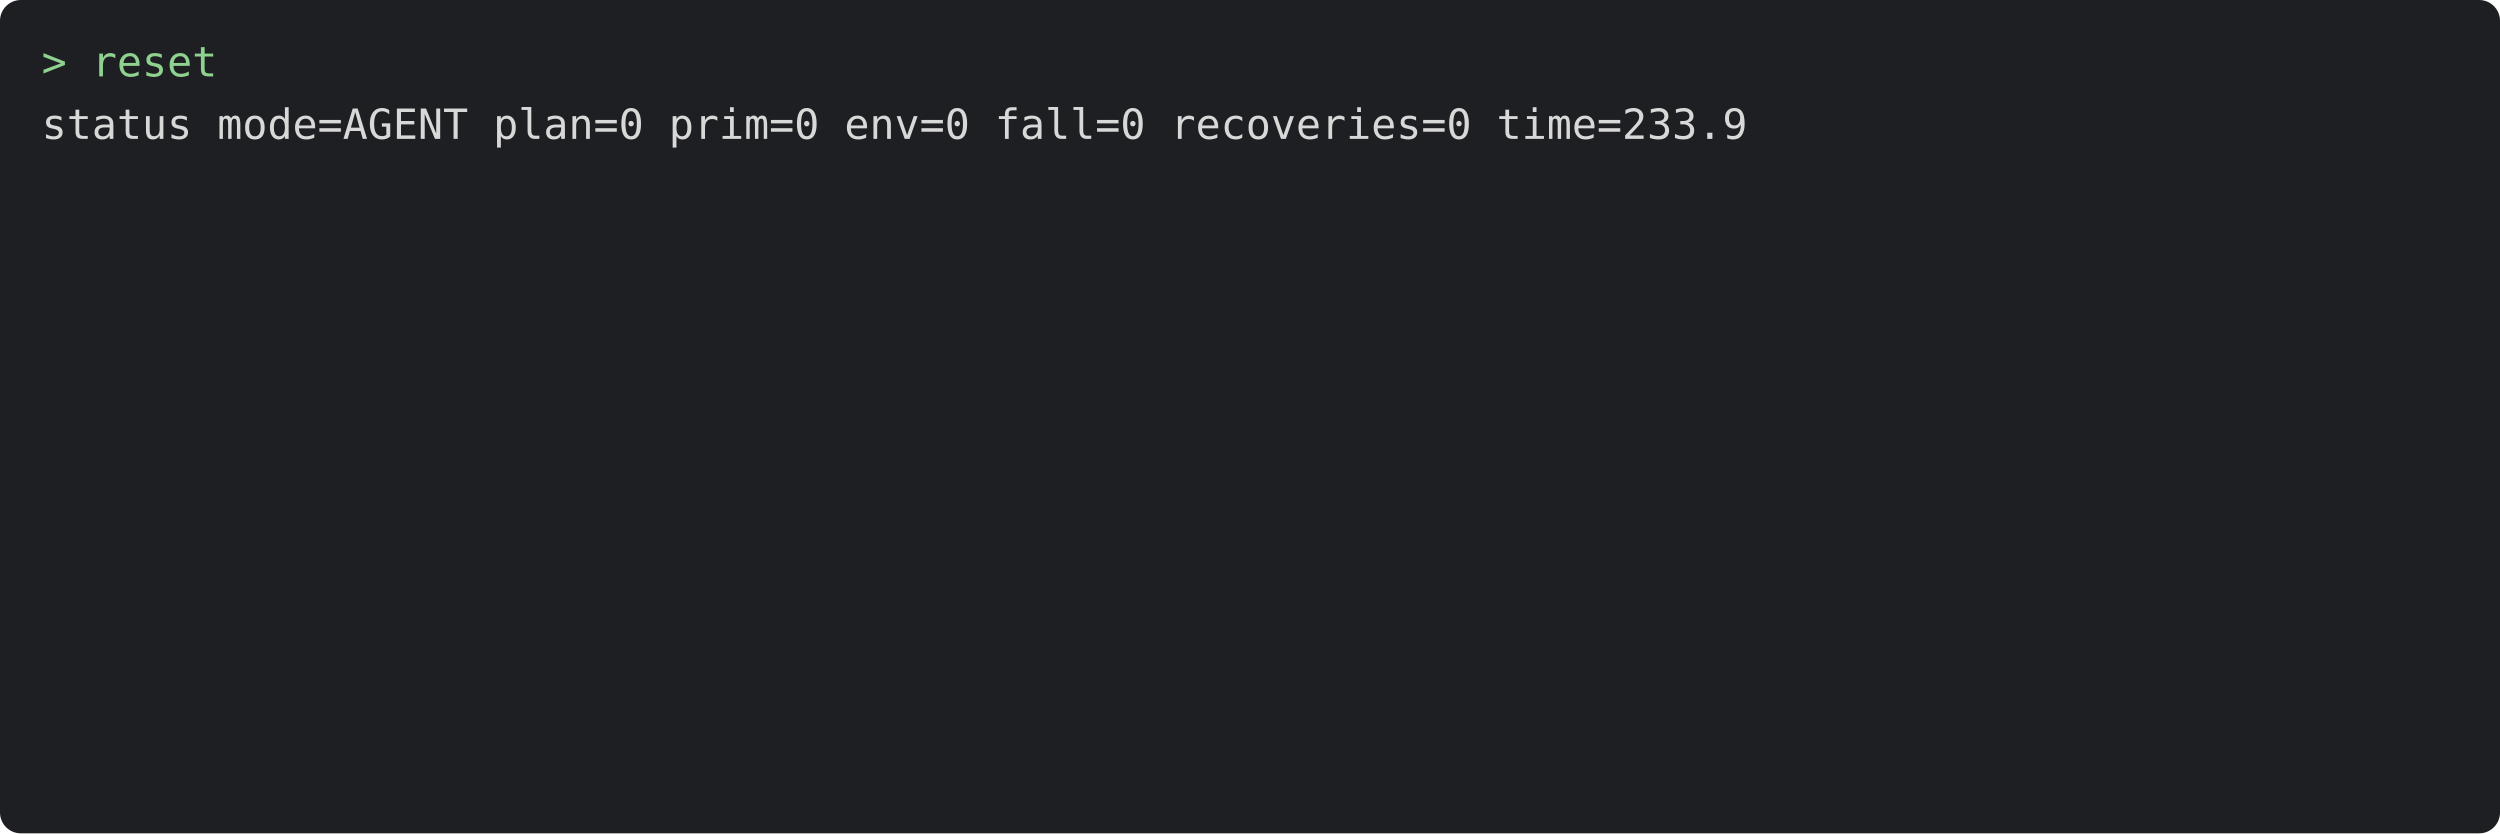
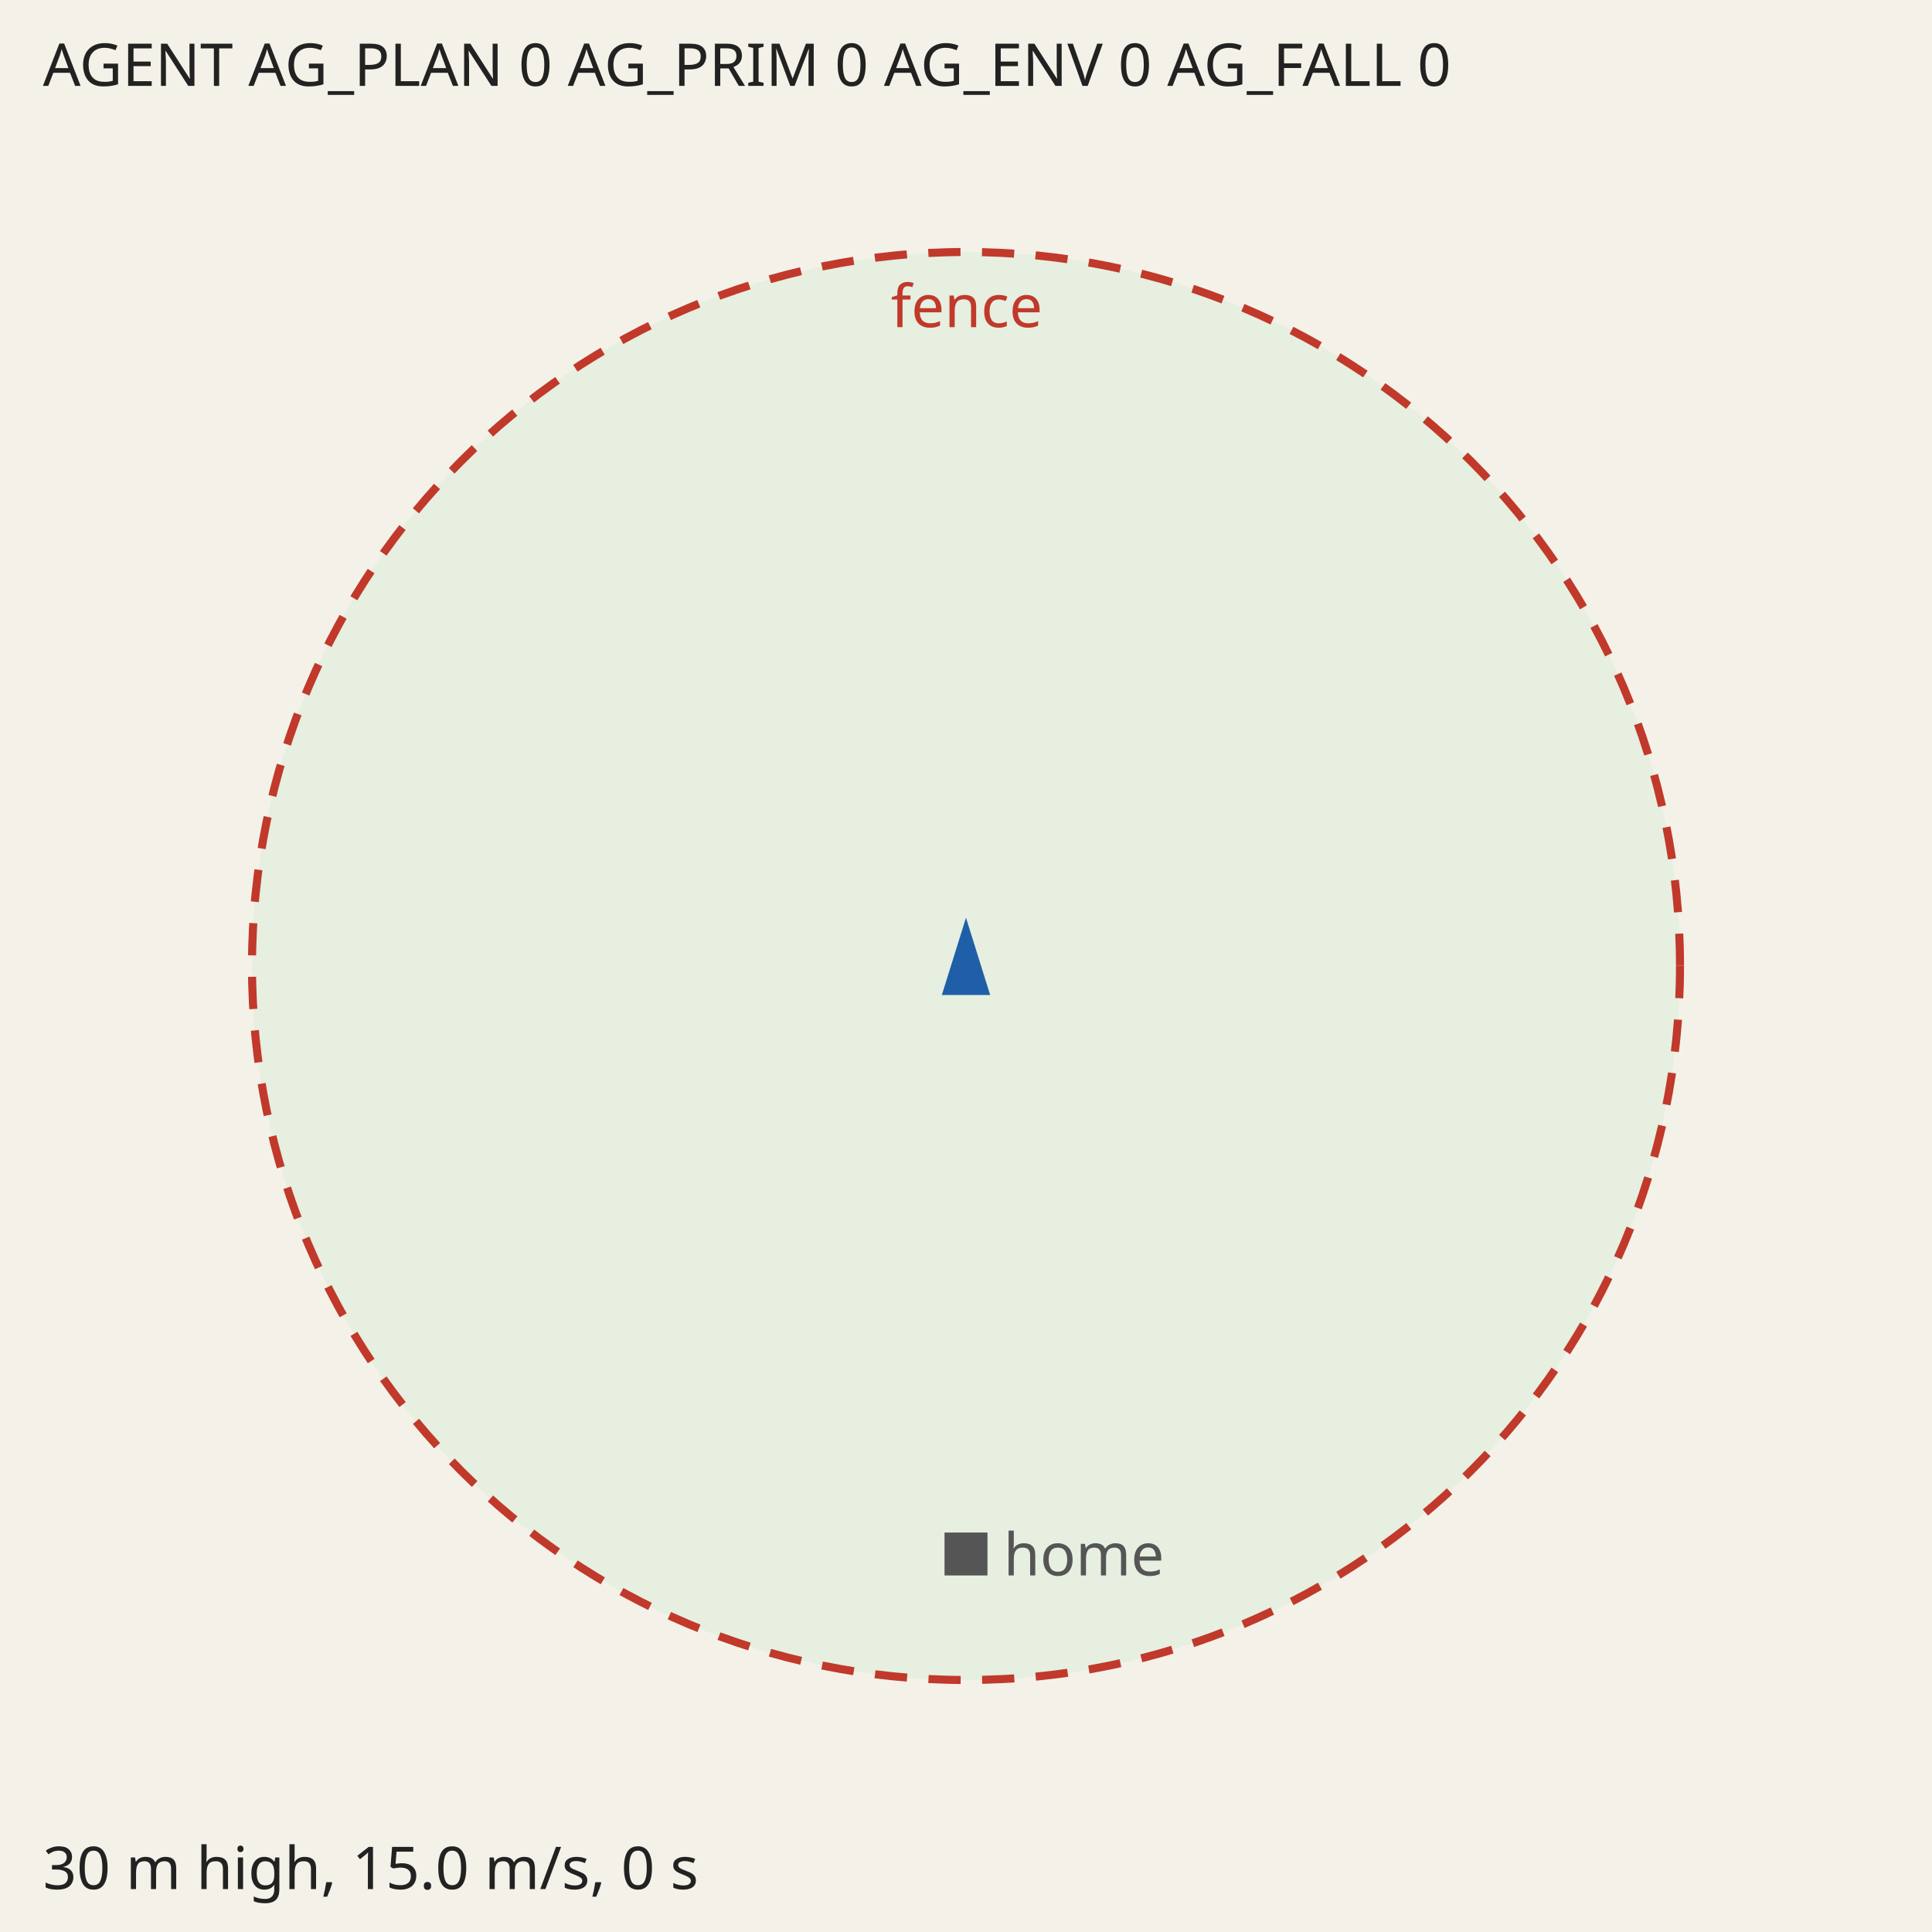
- <svg xmlns="http://www.w3.org/2000/svg" viewBox="0 0 720 240" width="720" height="240" font-family="Menlo, monospace" font-size="12">
-   <rect width="720" height="240" rx="6" fill="#1e1f22" />
-   <text x="12" y="22" fill="#8fd18f" xml:space="preserve">&gt; reset</text>
-   <text x="12" y="40" fill="#d8d8d8" xml:space="preserve">status mode=AGENT plan=0 prim=0 env=0 fall=0 recoveries=0 time=233.9</text>
+ <svg xmlns="http://www.w3.org/2000/svg" viewBox="0 0 360 360" width="360" height="360" font-family="sans-serif" font-size="11">
+   <rect width="360" height="360" fill="#f4f1e8" />
+   <circle cx="180" cy="180" r="133.043" fill="#e6efe0" stroke="#c0392b" stroke-width="1.5" stroke-dasharray="6 4" />
+   <text x="166" y="60.957" fill="#c0392b">fence</text>
+   <rect x="176" y="285.565" width="8" height="8" fill="#555" />
+   <text x="187" y="293.565" fill="#555">home</text>
+   <polygon points="180.0,171.0 184.5,185.4 175.5,185.4" fill="#1f5fa8" />
+   <text x="8" y="16" fill="#222">AGENT  AG_PLAN 0  AG_PRIM 0  AG_ENV 0  AG_FALL 0</text>
+   <text x="8" y="352" fill="#222">30 m high, 15.0 m/s, 0 s</text>
</svg>
